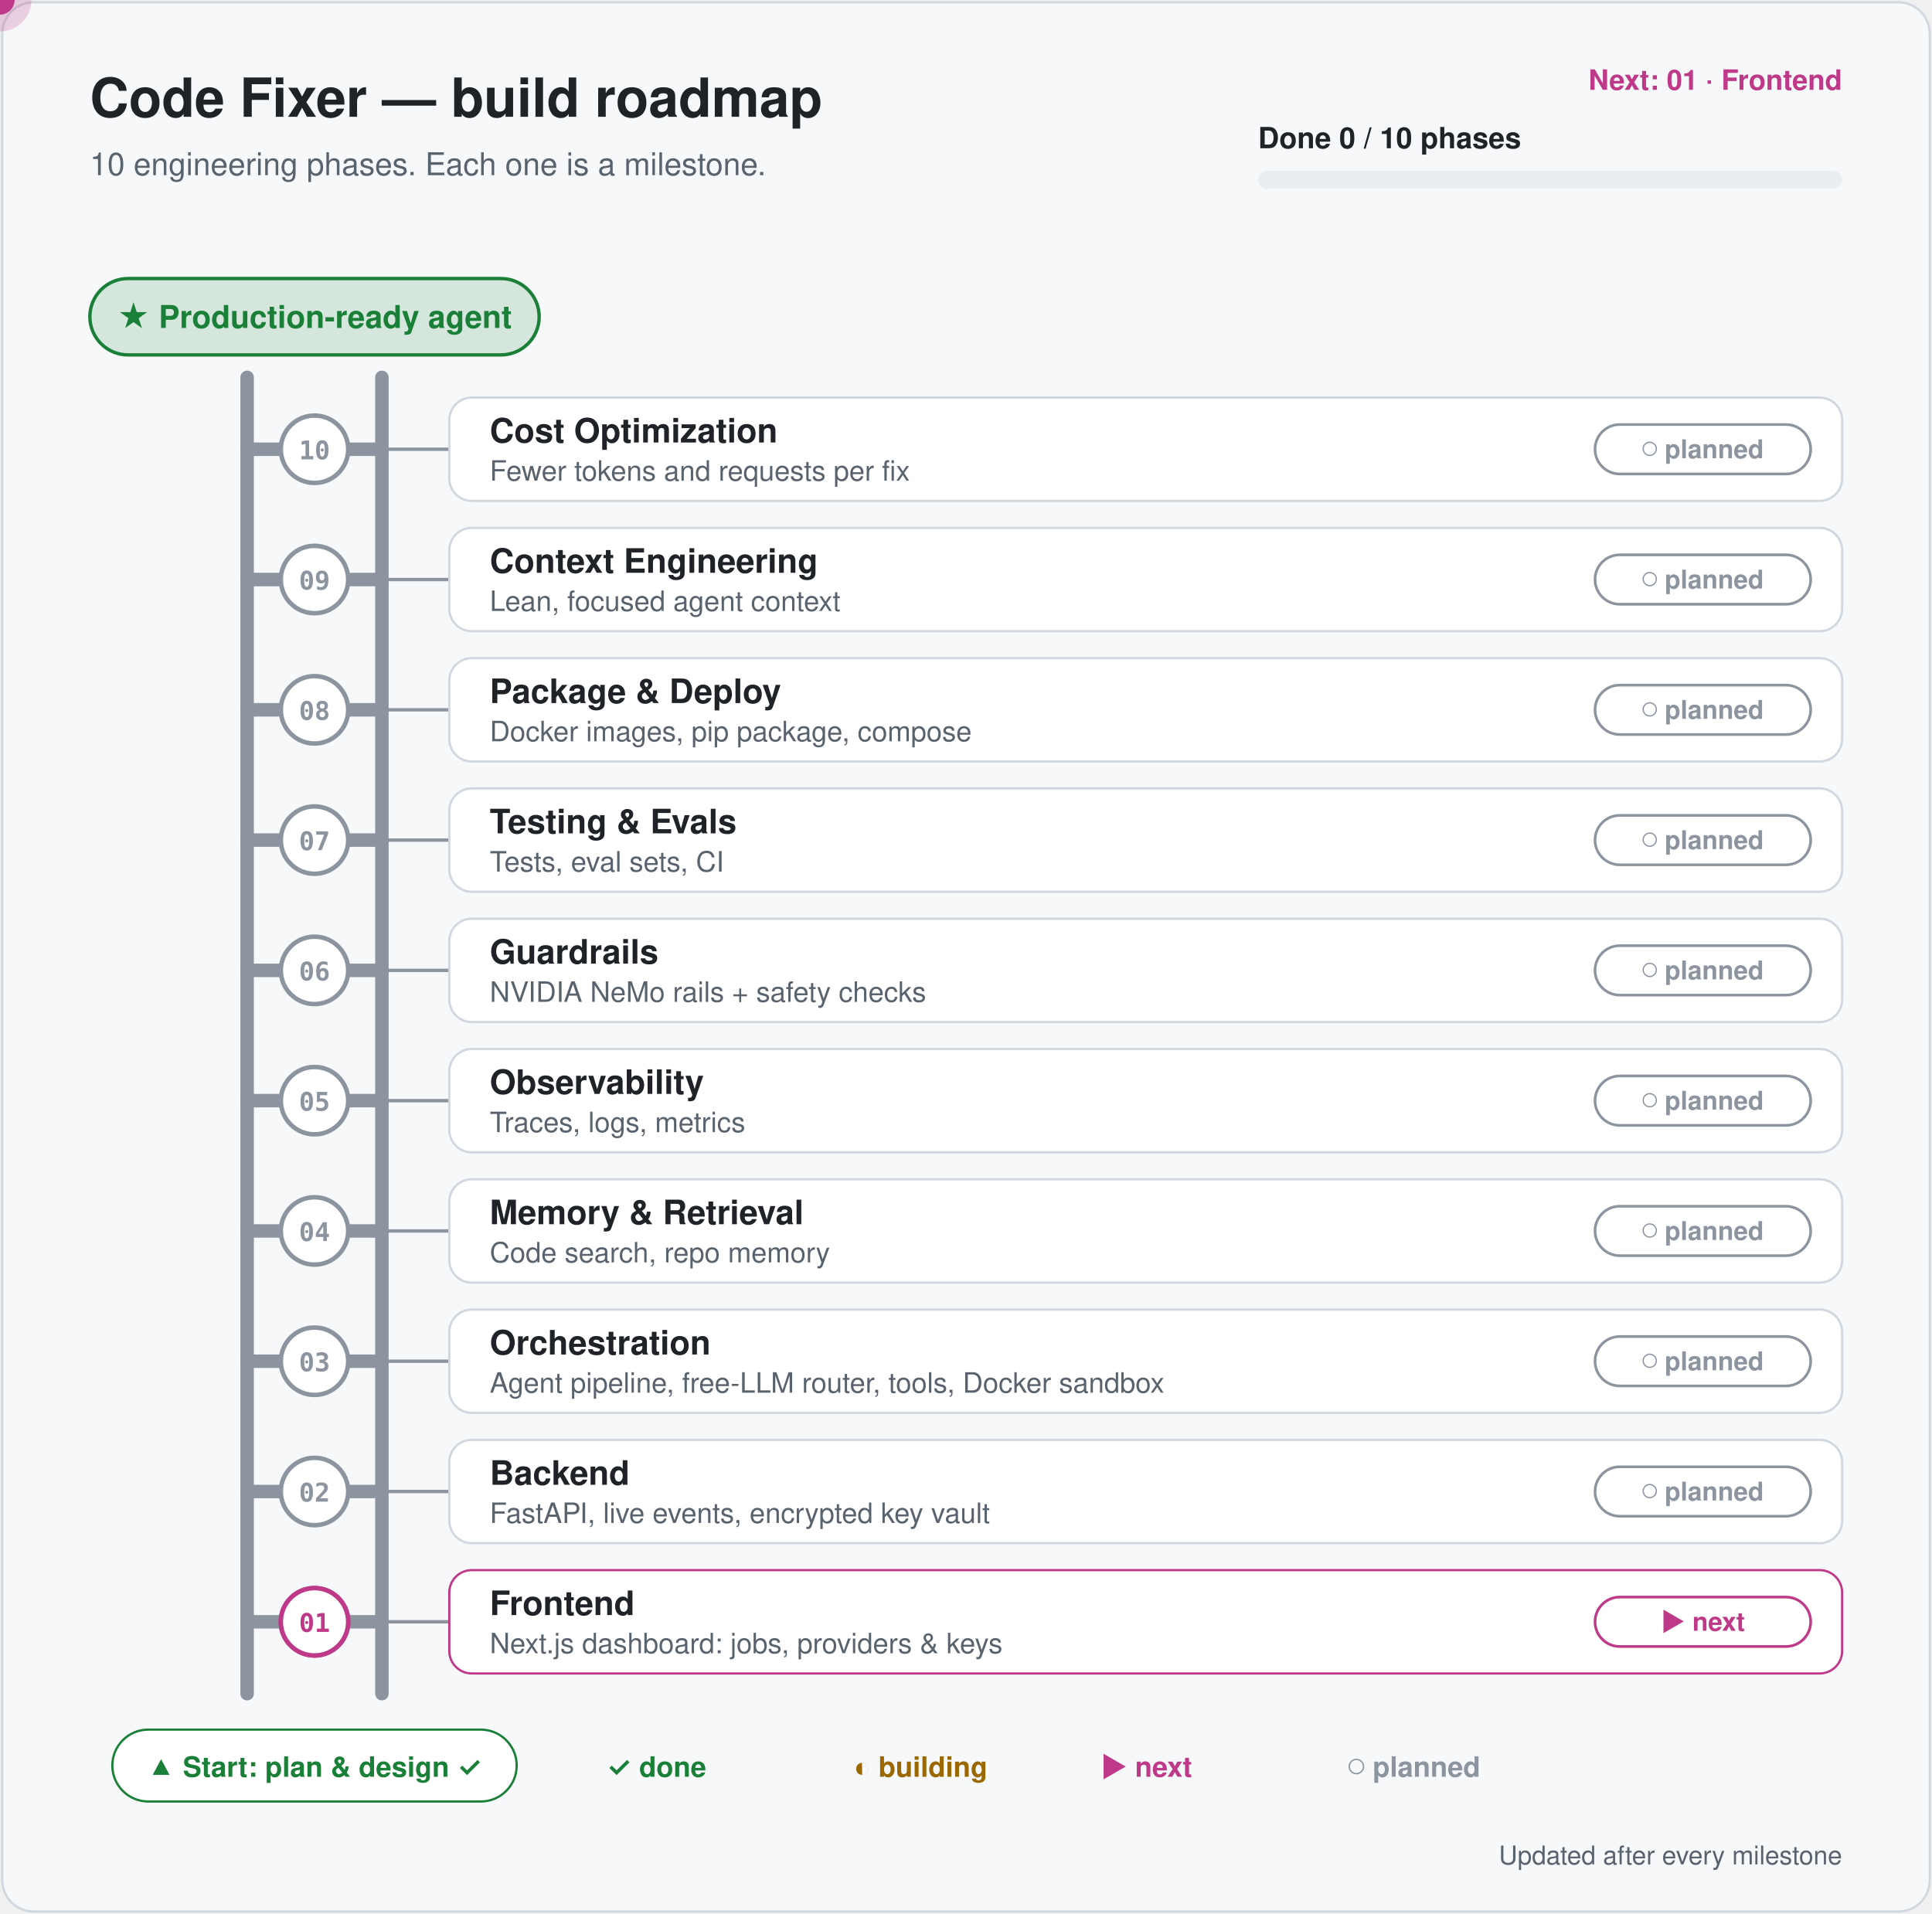
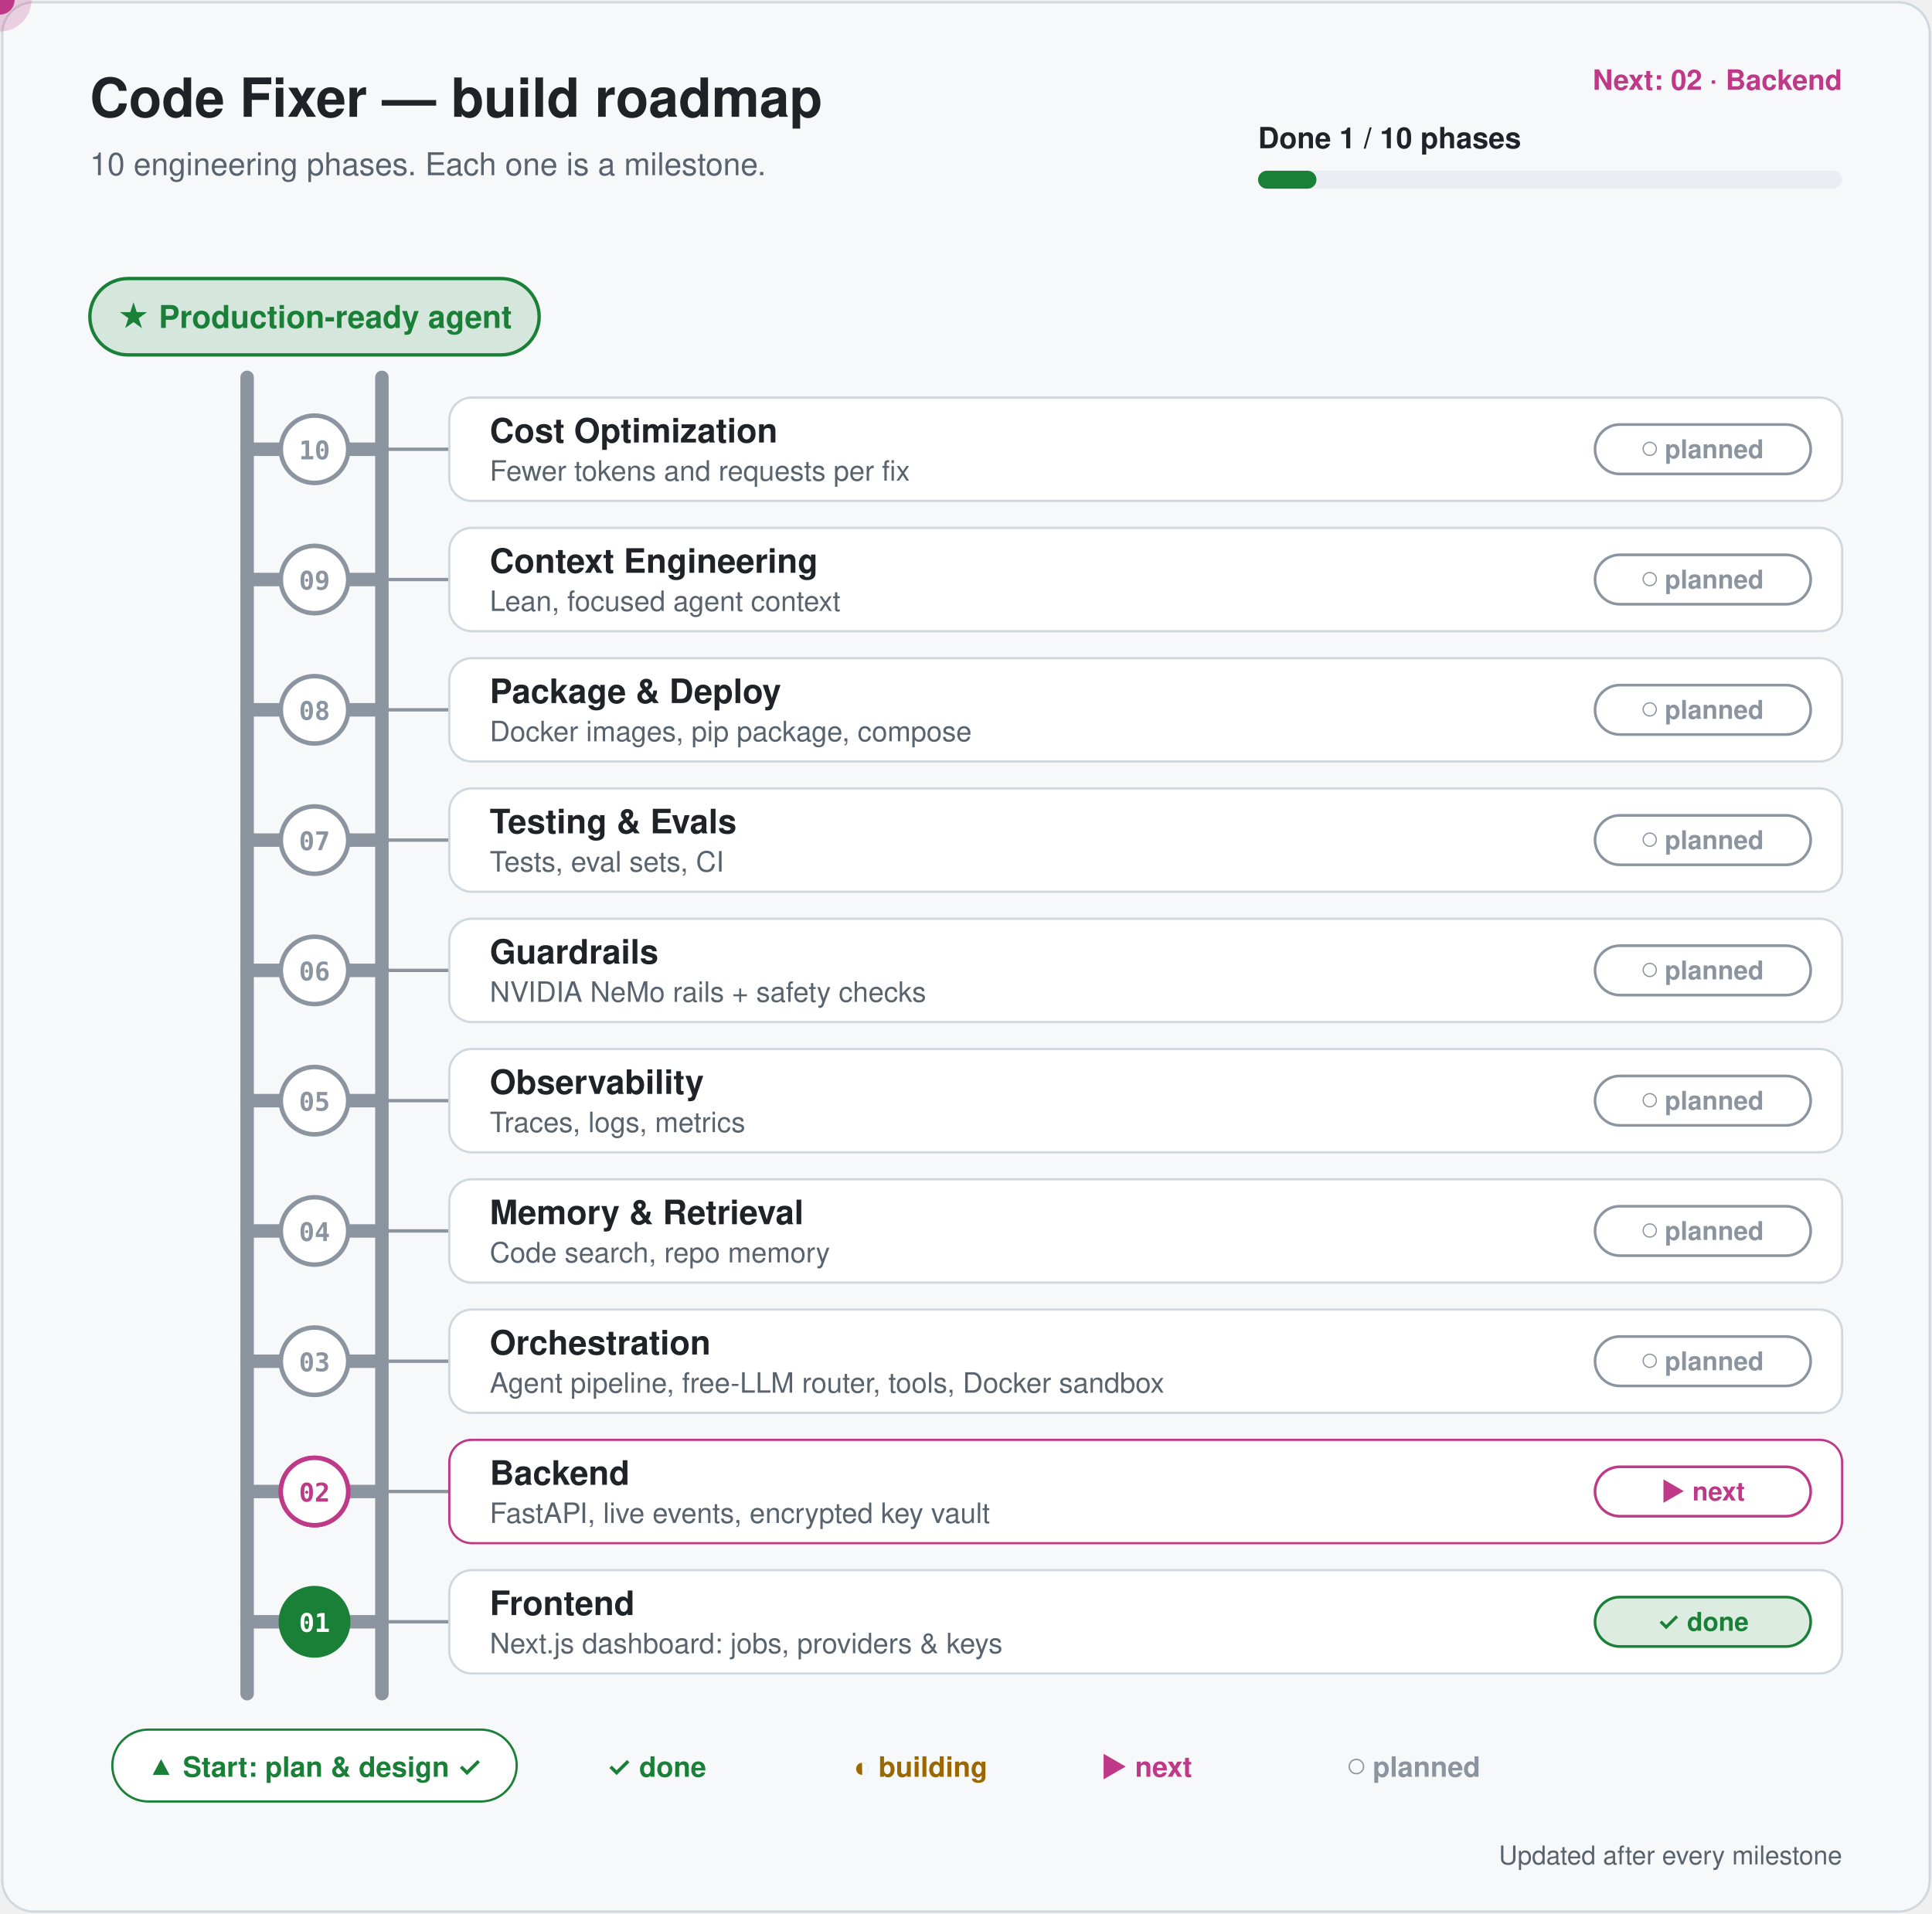
<svg xmlns="http://www.w3.org/2000/svg" width="860" height="852" viewBox="0 0 860 852" role="img" aria-label="Code Fixer build roadmap: 10 engineering phases from Frontend to Cost Optimization, with the status of each">
  <rect x="1" y="1" width="858" height="850" rx="14" fill="#f6f8fa" stroke="#d0d7de" />
  <text x="40" y="52" font-family="-apple-system, 'Segoe UI', Helvetica, Arial, sans-serif" font-size="24" fill="#1f2328" font-weight="700" text-anchor="start">Code Fixer — build roadmap</text>
  <text x="40" y="78" font-family="-apple-system, 'Segoe UI', Helvetica, Arial, sans-serif" font-size="14" fill="#59636e" font-weight="normal" text-anchor="start">10 engineering phases. Each one is a milestone.</text>
-   <text x="820" y="40" font-family="-apple-system, 'Segoe UI', Helvetica, Arial, sans-serif" font-size="12.5" fill="#bf3989" font-weight="600" text-anchor="end">Next: 01 · Frontend</text>
-   <text x="560" y="66" font-family="-apple-system, 'Segoe UI', Helvetica, Arial, sans-serif" font-size="13" fill="#1f2328" font-weight="700" text-anchor="start">Done 0 / 10 phases</text>
+   <text x="820" y="40" font-family="-apple-system, 'Segoe UI', Helvetica, Arial, sans-serif" font-size="12.5" fill="#bf3989" font-weight="600" text-anchor="end">Next: 02 · Backend</text>
+   <text x="560" y="66" font-family="-apple-system, 'Segoe UI', Helvetica, Arial, sans-serif" font-size="13" fill="#1f2328" font-weight="700" text-anchor="start">Done 1 / 10 phases</text>
  <rect x="560" y="76" width="260" height="8" rx="4" fill="#eaeef2" />
+   <rect x="560" y="76" width="26.0" height="8" rx="4" fill="#1a7f37" />
  <rect x="40.0" y="124" width="200" height="34" rx="17" fill="#1a7f37" opacity="0.15" />
  <rect x="40.0" y="124" width="200" height="34" rx="17" fill="none" stroke="#1a7f37" stroke-width="1.5" />
  <text x="140.0" y="146" font-family="-apple-system, 'Segoe UI', Helvetica, Arial, sans-serif" font-size="14" fill="#1a7f37" font-weight="700" text-anchor="middle">★ Production-ready agent</text>
  <line x1="110" y1="168" x2="110" y2="754" stroke="#8c959f" stroke-width="6" stroke-linecap="round" />
  <line x1="170" y1="168" x2="170" y2="754" stroke="#8c959f" stroke-width="6" stroke-linecap="round" />
  <line x1="110" y1="722" x2="170" y2="722" stroke="#8c959f" stroke-width="6" stroke-linecap="round" />
  <line x1="170" y1="722" x2="200" y2="722" stroke="#8c959f" stroke-width="1.5" />
-   <circle cx="140.0" cy="722" r="15" fill="none" stroke="#bf3989" stroke-width="2">
-     <animate attributeName="r" values="15;24;15" dur="2s" repeatCount="indefinite" />
-     <animate attributeName="opacity" values="0.9;0;0.9" dur="2s" repeatCount="indefinite" />
-   </circle>
-   <circle cx="140.0" cy="722" r="15" fill="#ffffff" stroke="#bf3989" stroke-width="2" />
-   <text x="140.0" y="726.5" font-family="ui-monospace, SFMono-Regular, Menlo, Consolas, monospace" font-size="11.5" fill="#bf3989" font-weight="700" text-anchor="middle">01</text>
-   <rect x="200" y="699.0" width="620" height="46" rx="10" fill="#ffffff" stroke="#bf3989" />
+   <circle cx="140.0" cy="722" r="15" fill="#1a7f37" stroke="#1a7f37" stroke-width="2" />
+   <text x="140.0" y="726.5" font-family="ui-monospace, SFMono-Regular, Menlo, Consolas, monospace" font-size="11.5" fill="#ffffff" font-weight="700" text-anchor="middle">01</text>
+   <rect x="200" y="699.0" width="620" height="46" rx="10" fill="#ffffff" stroke="#d0d7de" />
  <text x="218" y="719" font-family="-apple-system, 'Segoe UI', Helvetica, Arial, sans-serif" font-size="15" fill="#1f2328" font-weight="700" text-anchor="start">Frontend</text>
  <text x="218" y="736" font-family="-apple-system, 'Segoe UI', Helvetica, Arial, sans-serif" font-size="12.5" fill="#59636e" font-weight="normal" text-anchor="start">Next.js dashboard: jobs, providers &amp; keys</text>
-   <rect x="710" y="711" width="96" height="22" rx="11" fill="none" fill-opacity="1" stroke="#bf3989" stroke-width="1.2" />
-   <text x="758.0" y="726" font-family="-apple-system, 'Segoe UI', Helvetica, Arial, sans-serif" font-size="11.5" fill="#bf3989" font-weight="600" text-anchor="middle">▶ next</text>
+   <rect x="710" y="711" width="96" height="22" rx="11" fill="#1a7f37" fill-opacity="0.15" stroke="#1a7f37" stroke-width="1.2" />
+   <text x="758.0" y="726" font-family="-apple-system, 'Segoe UI', Helvetica, Arial, sans-serif" font-size="11.5" fill="#1a7f37" font-weight="600" text-anchor="middle">✓ done</text>
  <rect x="200" y="699.0" width="620" height="46" rx="10" fill="#bf3989" fill-opacity="0.07" stroke="#bf3989" stroke-width="2" opacity="0">
    <animate attributeName="opacity" dur="12s" repeatCount="indefinite" calcMode="linear" keyTimes="0;0.028;0.04;0.09;0.97;1" values="0.0;0.0;1.0;0.3;0.3;0.0" />
  </rect>
  <line x1="110" y1="664" x2="170" y2="664" stroke="#8c959f" stroke-width="6" stroke-linecap="round" />
  <line x1="170" y1="664" x2="200" y2="664" stroke="#8c959f" stroke-width="1.5" />
-   <circle cx="140.0" cy="664" r="15" fill="#ffffff" stroke="#8c959f" stroke-width="2" />
-   <text x="140.0" y="668.5" font-family="ui-monospace, SFMono-Regular, Menlo, Consolas, monospace" font-size="11.5" fill="#8c959f" font-weight="700" text-anchor="middle">02</text>
-   <rect x="200" y="641.0" width="620" height="46" rx="10" fill="#ffffff" stroke="#d0d7de" />
+   <circle cx="140.0" cy="664" r="15" fill="none" stroke="#bf3989" stroke-width="2">
+     <animate attributeName="r" values="15;24;15" dur="2s" repeatCount="indefinite" />
+     <animate attributeName="opacity" values="0.9;0;0.9" dur="2s" repeatCount="indefinite" />
+   </circle>
+   <circle cx="140.0" cy="664" r="15" fill="#ffffff" stroke="#bf3989" stroke-width="2" />
+   <text x="140.0" y="668.5" font-family="ui-monospace, SFMono-Regular, Menlo, Consolas, monospace" font-size="11.5" fill="#bf3989" font-weight="700" text-anchor="middle">02</text>
+   <rect x="200" y="641.0" width="620" height="46" rx="10" fill="#ffffff" stroke="#bf3989" />
  <text x="218" y="661" font-family="-apple-system, 'Segoe UI', Helvetica, Arial, sans-serif" font-size="15" fill="#1f2328" font-weight="700" text-anchor="start">Backend</text>
  <text x="218" y="678" font-family="-apple-system, 'Segoe UI', Helvetica, Arial, sans-serif" font-size="12.5" fill="#59636e" font-weight="normal" text-anchor="start">FastAPI, live events, encrypted key vault</text>
-   <rect x="710" y="653" width="96" height="22" rx="11" fill="none" fill-opacity="1" stroke="#8c959f" stroke-width="1.2" />
-   <text x="758.0" y="668" font-family="-apple-system, 'Segoe UI', Helvetica, Arial, sans-serif" font-size="11.5" fill="#8c959f" font-weight="600" text-anchor="middle">○ planned</text>
+   <rect x="710" y="653" width="96" height="22" rx="11" fill="none" fill-opacity="1" stroke="#bf3989" stroke-width="1.2" />
+   <text x="758.0" y="668" font-family="-apple-system, 'Segoe UI', Helvetica, Arial, sans-serif" font-size="11.5" fill="#bf3989" font-weight="600" text-anchor="middle">▶ next</text>
  <rect x="200" y="641.0" width="620" height="46" rx="10" fill="#bf3989" fill-opacity="0.07" stroke="#bf3989" stroke-width="2" opacity="0">
    <animate attributeName="opacity" dur="12s" repeatCount="indefinite" calcMode="linear" keyTimes="0;0.119;0.131;0.181;0.97;1" values="0.0;0.0;1.0;0.3;0.3;0.0" />
  </rect>
  <line x1="110" y1="606" x2="170" y2="606" stroke="#8c959f" stroke-width="6" stroke-linecap="round" />
  <line x1="170" y1="606" x2="200" y2="606" stroke="#8c959f" stroke-width="1.5" />
  <circle cx="140.0" cy="606" r="15" fill="#ffffff" stroke="#8c959f" stroke-width="2" />
  <text x="140.0" y="610.5" font-family="ui-monospace, SFMono-Regular, Menlo, Consolas, monospace" font-size="11.5" fill="#8c959f" font-weight="700" text-anchor="middle">03</text>
  <rect x="200" y="583.0" width="620" height="46" rx="10" fill="#ffffff" stroke="#d0d7de" />
  <text x="218" y="603" font-family="-apple-system, 'Segoe UI', Helvetica, Arial, sans-serif" font-size="15" fill="#1f2328" font-weight="700" text-anchor="start">Orchestration</text>
  <text x="218" y="620" font-family="-apple-system, 'Segoe UI', Helvetica, Arial, sans-serif" font-size="12.5" fill="#59636e" font-weight="normal" text-anchor="start">Agent pipeline, free-LLM router, tools, Docker sandbox</text>
  <rect x="710" y="595" width="96" height="22" rx="11" fill="none" fill-opacity="1" stroke="#8c959f" stroke-width="1.2" />
  <text x="758.0" y="610" font-family="-apple-system, 'Segoe UI', Helvetica, Arial, sans-serif" font-size="11.5" fill="#8c959f" font-weight="600" text-anchor="middle">○ planned</text>
  <rect x="200" y="583.0" width="620" height="46" rx="10" fill="#bf3989" fill-opacity="0.07" stroke="#bf3989" stroke-width="2" opacity="0">
    <animate attributeName="opacity" dur="12s" repeatCount="indefinite" calcMode="linear" keyTimes="0;0.21;0.222;0.272;0.97;1" values="0.0;0.0;1.0;0.3;0.3;0.0" />
  </rect>
  <line x1="110" y1="548" x2="170" y2="548" stroke="#8c959f" stroke-width="6" stroke-linecap="round" />
  <line x1="170" y1="548" x2="200" y2="548" stroke="#8c959f" stroke-width="1.5" />
  <circle cx="140.0" cy="548" r="15" fill="#ffffff" stroke="#8c959f" stroke-width="2" />
  <text x="140.0" y="552.5" font-family="ui-monospace, SFMono-Regular, Menlo, Consolas, monospace" font-size="11.5" fill="#8c959f" font-weight="700" text-anchor="middle">04</text>
  <rect x="200" y="525.0" width="620" height="46" rx="10" fill="#ffffff" stroke="#d0d7de" />
  <text x="218" y="545" font-family="-apple-system, 'Segoe UI', Helvetica, Arial, sans-serif" font-size="15" fill="#1f2328" font-weight="700" text-anchor="start">Memory &amp; Retrieval</text>
  <text x="218" y="562" font-family="-apple-system, 'Segoe UI', Helvetica, Arial, sans-serif" font-size="12.5" fill="#59636e" font-weight="normal" text-anchor="start">Code search, repo memory</text>
  <rect x="710" y="537" width="96" height="22" rx="11" fill="none" fill-opacity="1" stroke="#8c959f" stroke-width="1.2" />
  <text x="758.0" y="552" font-family="-apple-system, 'Segoe UI', Helvetica, Arial, sans-serif" font-size="11.5" fill="#8c959f" font-weight="600" text-anchor="middle">○ planned</text>
  <rect x="200" y="525.0" width="620" height="46" rx="10" fill="#bf3989" fill-opacity="0.07" stroke="#bf3989" stroke-width="2" opacity="0">
    <animate attributeName="opacity" dur="12s" repeatCount="indefinite" calcMode="linear" keyTimes="0;0.301;0.313;0.363;0.97;1" values="0.0;0.0;1.0;0.3;0.3;0.0" />
  </rect>
  <line x1="110" y1="490" x2="170" y2="490" stroke="#8c959f" stroke-width="6" stroke-linecap="round" />
  <line x1="170" y1="490" x2="200" y2="490" stroke="#8c959f" stroke-width="1.5" />
  <circle cx="140.0" cy="490" r="15" fill="#ffffff" stroke="#8c959f" stroke-width="2" />
  <text x="140.0" y="494.5" font-family="ui-monospace, SFMono-Regular, Menlo, Consolas, monospace" font-size="11.5" fill="#8c959f" font-weight="700" text-anchor="middle">05</text>
  <rect x="200" y="467.0" width="620" height="46" rx="10" fill="#ffffff" stroke="#d0d7de" />
  <text x="218" y="487" font-family="-apple-system, 'Segoe UI', Helvetica, Arial, sans-serif" font-size="15" fill="#1f2328" font-weight="700" text-anchor="start">Observability</text>
  <text x="218" y="504" font-family="-apple-system, 'Segoe UI', Helvetica, Arial, sans-serif" font-size="12.5" fill="#59636e" font-weight="normal" text-anchor="start">Traces, logs, metrics</text>
  <rect x="710" y="479" width="96" height="22" rx="11" fill="none" fill-opacity="1" stroke="#8c959f" stroke-width="1.2" />
  <text x="758.0" y="494" font-family="-apple-system, 'Segoe UI', Helvetica, Arial, sans-serif" font-size="11.5" fill="#8c959f" font-weight="600" text-anchor="middle">○ planned</text>
  <rect x="200" y="467.0" width="620" height="46" rx="10" fill="#bf3989" fill-opacity="0.07" stroke="#bf3989" stroke-width="2" opacity="0">
    <animate attributeName="opacity" dur="12s" repeatCount="indefinite" calcMode="linear" keyTimes="0;0.392;0.404;0.454;0.97;1" values="0.0;0.0;1.0;0.3;0.3;0.0" />
  </rect>
  <line x1="110" y1="432" x2="170" y2="432" stroke="#8c959f" stroke-width="6" stroke-linecap="round" />
  <line x1="170" y1="432" x2="200" y2="432" stroke="#8c959f" stroke-width="1.5" />
  <circle cx="140.0" cy="432" r="15" fill="#ffffff" stroke="#8c959f" stroke-width="2" />
  <text x="140.0" y="436.5" font-family="ui-monospace, SFMono-Regular, Menlo, Consolas, monospace" font-size="11.5" fill="#8c959f" font-weight="700" text-anchor="middle">06</text>
  <rect x="200" y="409.0" width="620" height="46" rx="10" fill="#ffffff" stroke="#d0d7de" />
  <text x="218" y="429" font-family="-apple-system, 'Segoe UI', Helvetica, Arial, sans-serif" font-size="15" fill="#1f2328" font-weight="700" text-anchor="start">Guardrails</text>
  <text x="218" y="446" font-family="-apple-system, 'Segoe UI', Helvetica, Arial, sans-serif" font-size="12.5" fill="#59636e" font-weight="normal" text-anchor="start">NVIDIA NeMo rails + safety checks</text>
  <rect x="710" y="421" width="96" height="22" rx="11" fill="none" fill-opacity="1" stroke="#8c959f" stroke-width="1.2" />
  <text x="758.0" y="436" font-family="-apple-system, 'Segoe UI', Helvetica, Arial, sans-serif" font-size="11.5" fill="#8c959f" font-weight="600" text-anchor="middle">○ planned</text>
  <rect x="200" y="409.0" width="620" height="46" rx="10" fill="#bf3989" fill-opacity="0.07" stroke="#bf3989" stroke-width="2" opacity="0">
    <animate attributeName="opacity" dur="12s" repeatCount="indefinite" calcMode="linear" keyTimes="0;0.484;0.496;0.546;0.97;1" values="0.0;0.0;1.0;0.3;0.3;0.0" />
  </rect>
  <line x1="110" y1="374" x2="170" y2="374" stroke="#8c959f" stroke-width="6" stroke-linecap="round" />
  <line x1="170" y1="374" x2="200" y2="374" stroke="#8c959f" stroke-width="1.5" />
  <circle cx="140.0" cy="374" r="15" fill="#ffffff" stroke="#8c959f" stroke-width="2" />
  <text x="140.0" y="378.5" font-family="ui-monospace, SFMono-Regular, Menlo, Consolas, monospace" font-size="11.5" fill="#8c959f" font-weight="700" text-anchor="middle">07</text>
  <rect x="200" y="351.0" width="620" height="46" rx="10" fill="#ffffff" stroke="#d0d7de" />
  <text x="218" y="371" font-family="-apple-system, 'Segoe UI', Helvetica, Arial, sans-serif" font-size="15" fill="#1f2328" font-weight="700" text-anchor="start">Testing &amp; Evals</text>
  <text x="218" y="388" font-family="-apple-system, 'Segoe UI', Helvetica, Arial, sans-serif" font-size="12.5" fill="#59636e" font-weight="normal" text-anchor="start">Tests, eval sets, CI</text>
  <rect x="710" y="363" width="96" height="22" rx="11" fill="none" fill-opacity="1" stroke="#8c959f" stroke-width="1.2" />
  <text x="758.0" y="378" font-family="-apple-system, 'Segoe UI', Helvetica, Arial, sans-serif" font-size="11.5" fill="#8c959f" font-weight="600" text-anchor="middle">○ planned</text>
  <rect x="200" y="351.0" width="620" height="46" rx="10" fill="#bf3989" fill-opacity="0.07" stroke="#bf3989" stroke-width="2" opacity="0">
    <animate attributeName="opacity" dur="12s" repeatCount="indefinite" calcMode="linear" keyTimes="0;0.575;0.587;0.637;0.97;1" values="0.0;0.0;1.0;0.3;0.3;0.0" />
  </rect>
  <line x1="110" y1="316" x2="170" y2="316" stroke="#8c959f" stroke-width="6" stroke-linecap="round" />
  <line x1="170" y1="316" x2="200" y2="316" stroke="#8c959f" stroke-width="1.5" />
  <circle cx="140.0" cy="316" r="15" fill="#ffffff" stroke="#8c959f" stroke-width="2" />
  <text x="140.0" y="320.5" font-family="ui-monospace, SFMono-Regular, Menlo, Consolas, monospace" font-size="11.5" fill="#8c959f" font-weight="700" text-anchor="middle">08</text>
  <rect x="200" y="293.0" width="620" height="46" rx="10" fill="#ffffff" stroke="#d0d7de" />
  <text x="218" y="313" font-family="-apple-system, 'Segoe UI', Helvetica, Arial, sans-serif" font-size="15" fill="#1f2328" font-weight="700" text-anchor="start">Package &amp; Deploy</text>
  <text x="218" y="330" font-family="-apple-system, 'Segoe UI', Helvetica, Arial, sans-serif" font-size="12.5" fill="#59636e" font-weight="normal" text-anchor="start">Docker images, pip package, compose</text>
  <rect x="710" y="305" width="96" height="22" rx="11" fill="none" fill-opacity="1" stroke="#8c959f" stroke-width="1.2" />
  <text x="758.0" y="320" font-family="-apple-system, 'Segoe UI', Helvetica, Arial, sans-serif" font-size="11.5" fill="#8c959f" font-weight="600" text-anchor="middle">○ planned</text>
  <rect x="200" y="293.0" width="620" height="46" rx="10" fill="#bf3989" fill-opacity="0.07" stroke="#bf3989" stroke-width="2" opacity="0">
    <animate attributeName="opacity" dur="12s" repeatCount="indefinite" calcMode="linear" keyTimes="0;0.666;0.678;0.728;0.97;1" values="0.0;0.0;1.0;0.3;0.3;0.0" />
  </rect>
  <line x1="110" y1="258" x2="170" y2="258" stroke="#8c959f" stroke-width="6" stroke-linecap="round" />
  <line x1="170" y1="258" x2="200" y2="258" stroke="#8c959f" stroke-width="1.5" />
  <circle cx="140.0" cy="258" r="15" fill="#ffffff" stroke="#8c959f" stroke-width="2" />
  <text x="140.0" y="262.5" font-family="ui-monospace, SFMono-Regular, Menlo, Consolas, monospace" font-size="11.5" fill="#8c959f" font-weight="700" text-anchor="middle">09</text>
  <rect x="200" y="235.0" width="620" height="46" rx="10" fill="#ffffff" stroke="#d0d7de" />
  <text x="218" y="255" font-family="-apple-system, 'Segoe UI', Helvetica, Arial, sans-serif" font-size="15" fill="#1f2328" font-weight="700" text-anchor="start">Context Engineering</text>
  <text x="218" y="272" font-family="-apple-system, 'Segoe UI', Helvetica, Arial, sans-serif" font-size="12.5" fill="#59636e" font-weight="normal" text-anchor="start">Lean, focused agent context</text>
  <rect x="710" y="247" width="96" height="22" rx="11" fill="none" fill-opacity="1" stroke="#8c959f" stroke-width="1.2" />
  <text x="758.0" y="262" font-family="-apple-system, 'Segoe UI', Helvetica, Arial, sans-serif" font-size="11.5" fill="#8c959f" font-weight="600" text-anchor="middle">○ planned</text>
  <rect x="200" y="235.0" width="620" height="46" rx="10" fill="#bf3989" fill-opacity="0.07" stroke="#bf3989" stroke-width="2" opacity="0">
    <animate attributeName="opacity" dur="12s" repeatCount="indefinite" calcMode="linear" keyTimes="0;0.757;0.769;0.819;0.97;1" values="0.0;0.0;1.0;0.3;0.3;0.0" />
  </rect>
  <line x1="110" y1="200" x2="170" y2="200" stroke="#8c959f" stroke-width="6" stroke-linecap="round" />
  <line x1="170" y1="200" x2="200" y2="200" stroke="#8c959f" stroke-width="1.5" />
  <circle cx="140.0" cy="200" r="15" fill="#ffffff" stroke="#8c959f" stroke-width="2" />
  <text x="140.0" y="204.5" font-family="ui-monospace, SFMono-Regular, Menlo, Consolas, monospace" font-size="11.5" fill="#8c959f" font-weight="700" text-anchor="middle">10</text>
  <rect x="200" y="177.0" width="620" height="46" rx="10" fill="#ffffff" stroke="#d0d7de" />
  <text x="218" y="197" font-family="-apple-system, 'Segoe UI', Helvetica, Arial, sans-serif" font-size="15" fill="#1f2328" font-weight="700" text-anchor="start">Cost Optimization</text>
  <text x="218" y="214" font-family="-apple-system, 'Segoe UI', Helvetica, Arial, sans-serif" font-size="12.5" fill="#59636e" font-weight="normal" text-anchor="start">Fewer tokens and requests per fix</text>
  <rect x="710" y="189" width="96" height="22" rx="11" fill="none" fill-opacity="1" stroke="#8c959f" stroke-width="1.2" />
  <text x="758.0" y="204" font-family="-apple-system, 'Segoe UI', Helvetica, Arial, sans-serif" font-size="11.5" fill="#8c959f" font-weight="600" text-anchor="middle">○ planned</text>
  <rect x="200" y="177.0" width="620" height="46" rx="10" fill="#bf3989" fill-opacity="0.07" stroke="#bf3989" stroke-width="2" opacity="0">
    <animate attributeName="opacity" dur="12s" repeatCount="indefinite" calcMode="linear" keyTimes="0;0.848;0.86;0.91;0.97;1" values="0.0;0.0;1.0;0.3;0.3;0.0" />
  </rect>
  <g>
    <circle r="14" fill="#bf3989" opacity="0.22" />
    <circle r="6.5" fill="#bf3989" />
    <animateMotion dur="12s" repeatCount="indefinite" path="M140.0,722 L140.0,200" calcMode="linear" keyPoints="0;0;1;1" keyTimes="0;0.04;0.86;1" />
  </g>
  <rect x="50.0" y="770" width="180" height="32" rx="16" fill="#ffffff" stroke="#1a7f37" />
  <text x="140.0" y="791" font-family="-apple-system, 'Segoe UI', Helvetica, Arial, sans-serif" font-size="12.5" fill="#1a7f37" font-weight="600" text-anchor="middle">▲ Start: plan &amp; design ✓</text>
  <text x="270.0" y="791" font-family="-apple-system, 'Segoe UI', Helvetica, Arial, sans-serif" font-size="12.5" fill="#1a7f37" font-weight="600" text-anchor="start">✓ done</text>
  <text x="380.0" y="791" font-family="-apple-system, 'Segoe UI', Helvetica, Arial, sans-serif" font-size="12.5" fill="#9a6700" font-weight="600" text-anchor="start">◐ building</text>
  <text x="490.0" y="791" font-family="-apple-system, 'Segoe UI', Helvetica, Arial, sans-serif" font-size="12.5" fill="#bf3989" font-weight="600" text-anchor="start">▶ next</text>
  <text x="600.0" y="791" font-family="-apple-system, 'Segoe UI', Helvetica, Arial, sans-serif" font-size="12.5" fill="#8c959f" font-weight="600" text-anchor="start">○ planned</text>
  <text x="820" y="830" font-family="-apple-system, 'Segoe UI', Helvetica, Arial, sans-serif" font-size="11.5" fill="#59636e" font-weight="normal" text-anchor="end">Updated after every milestone</text>
</svg>
